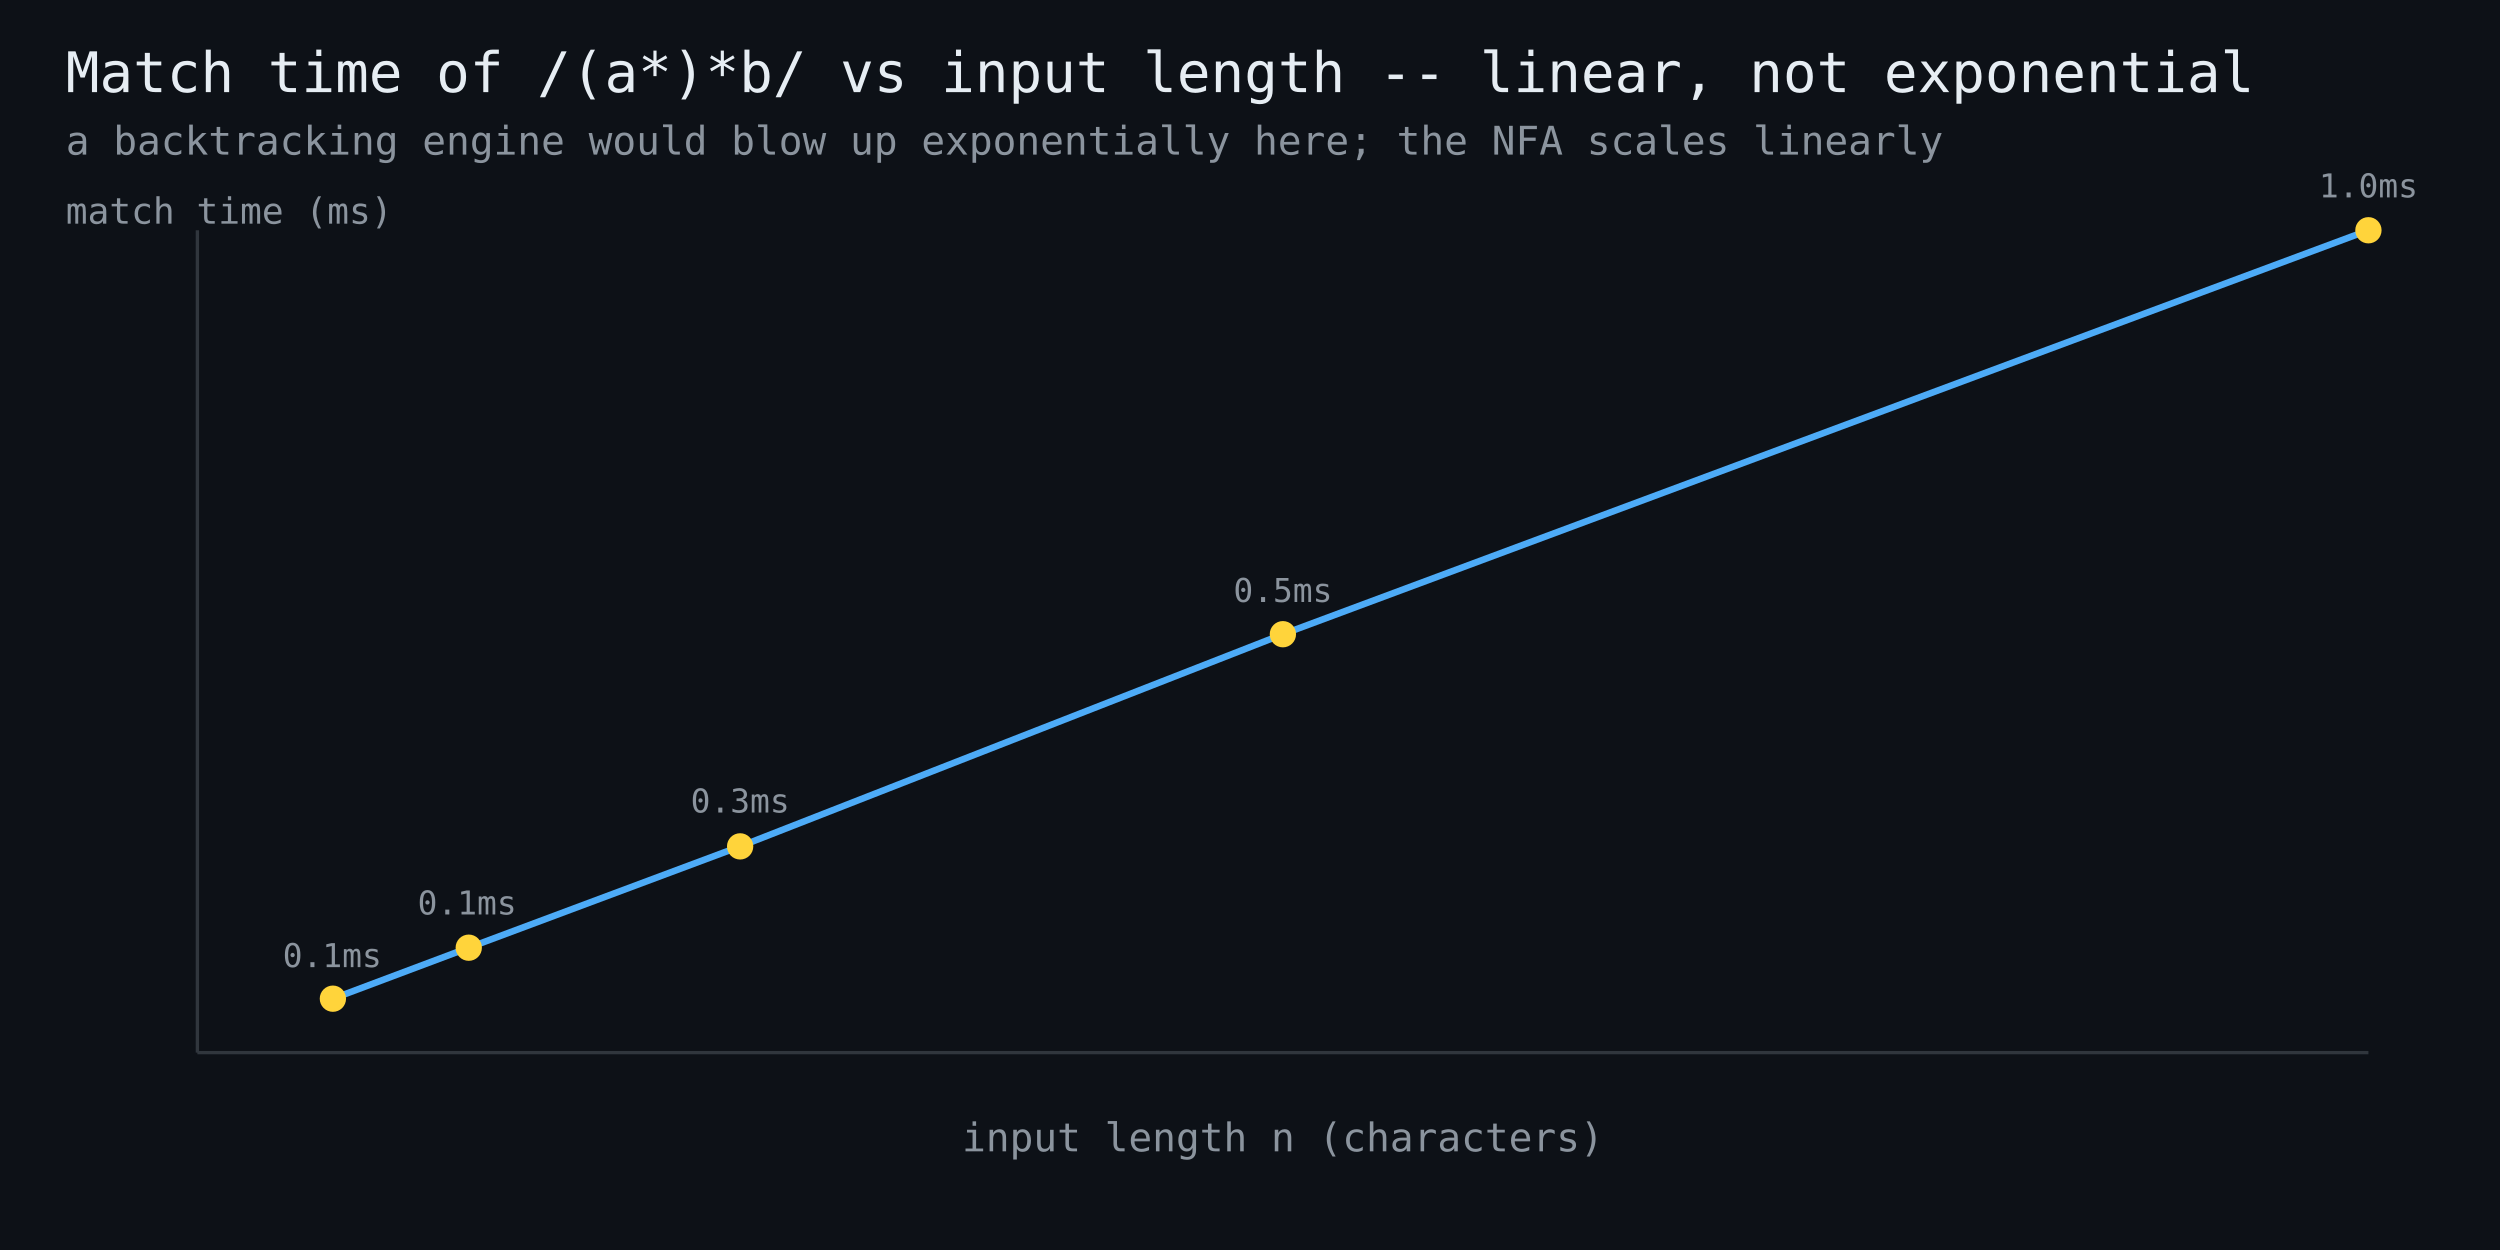
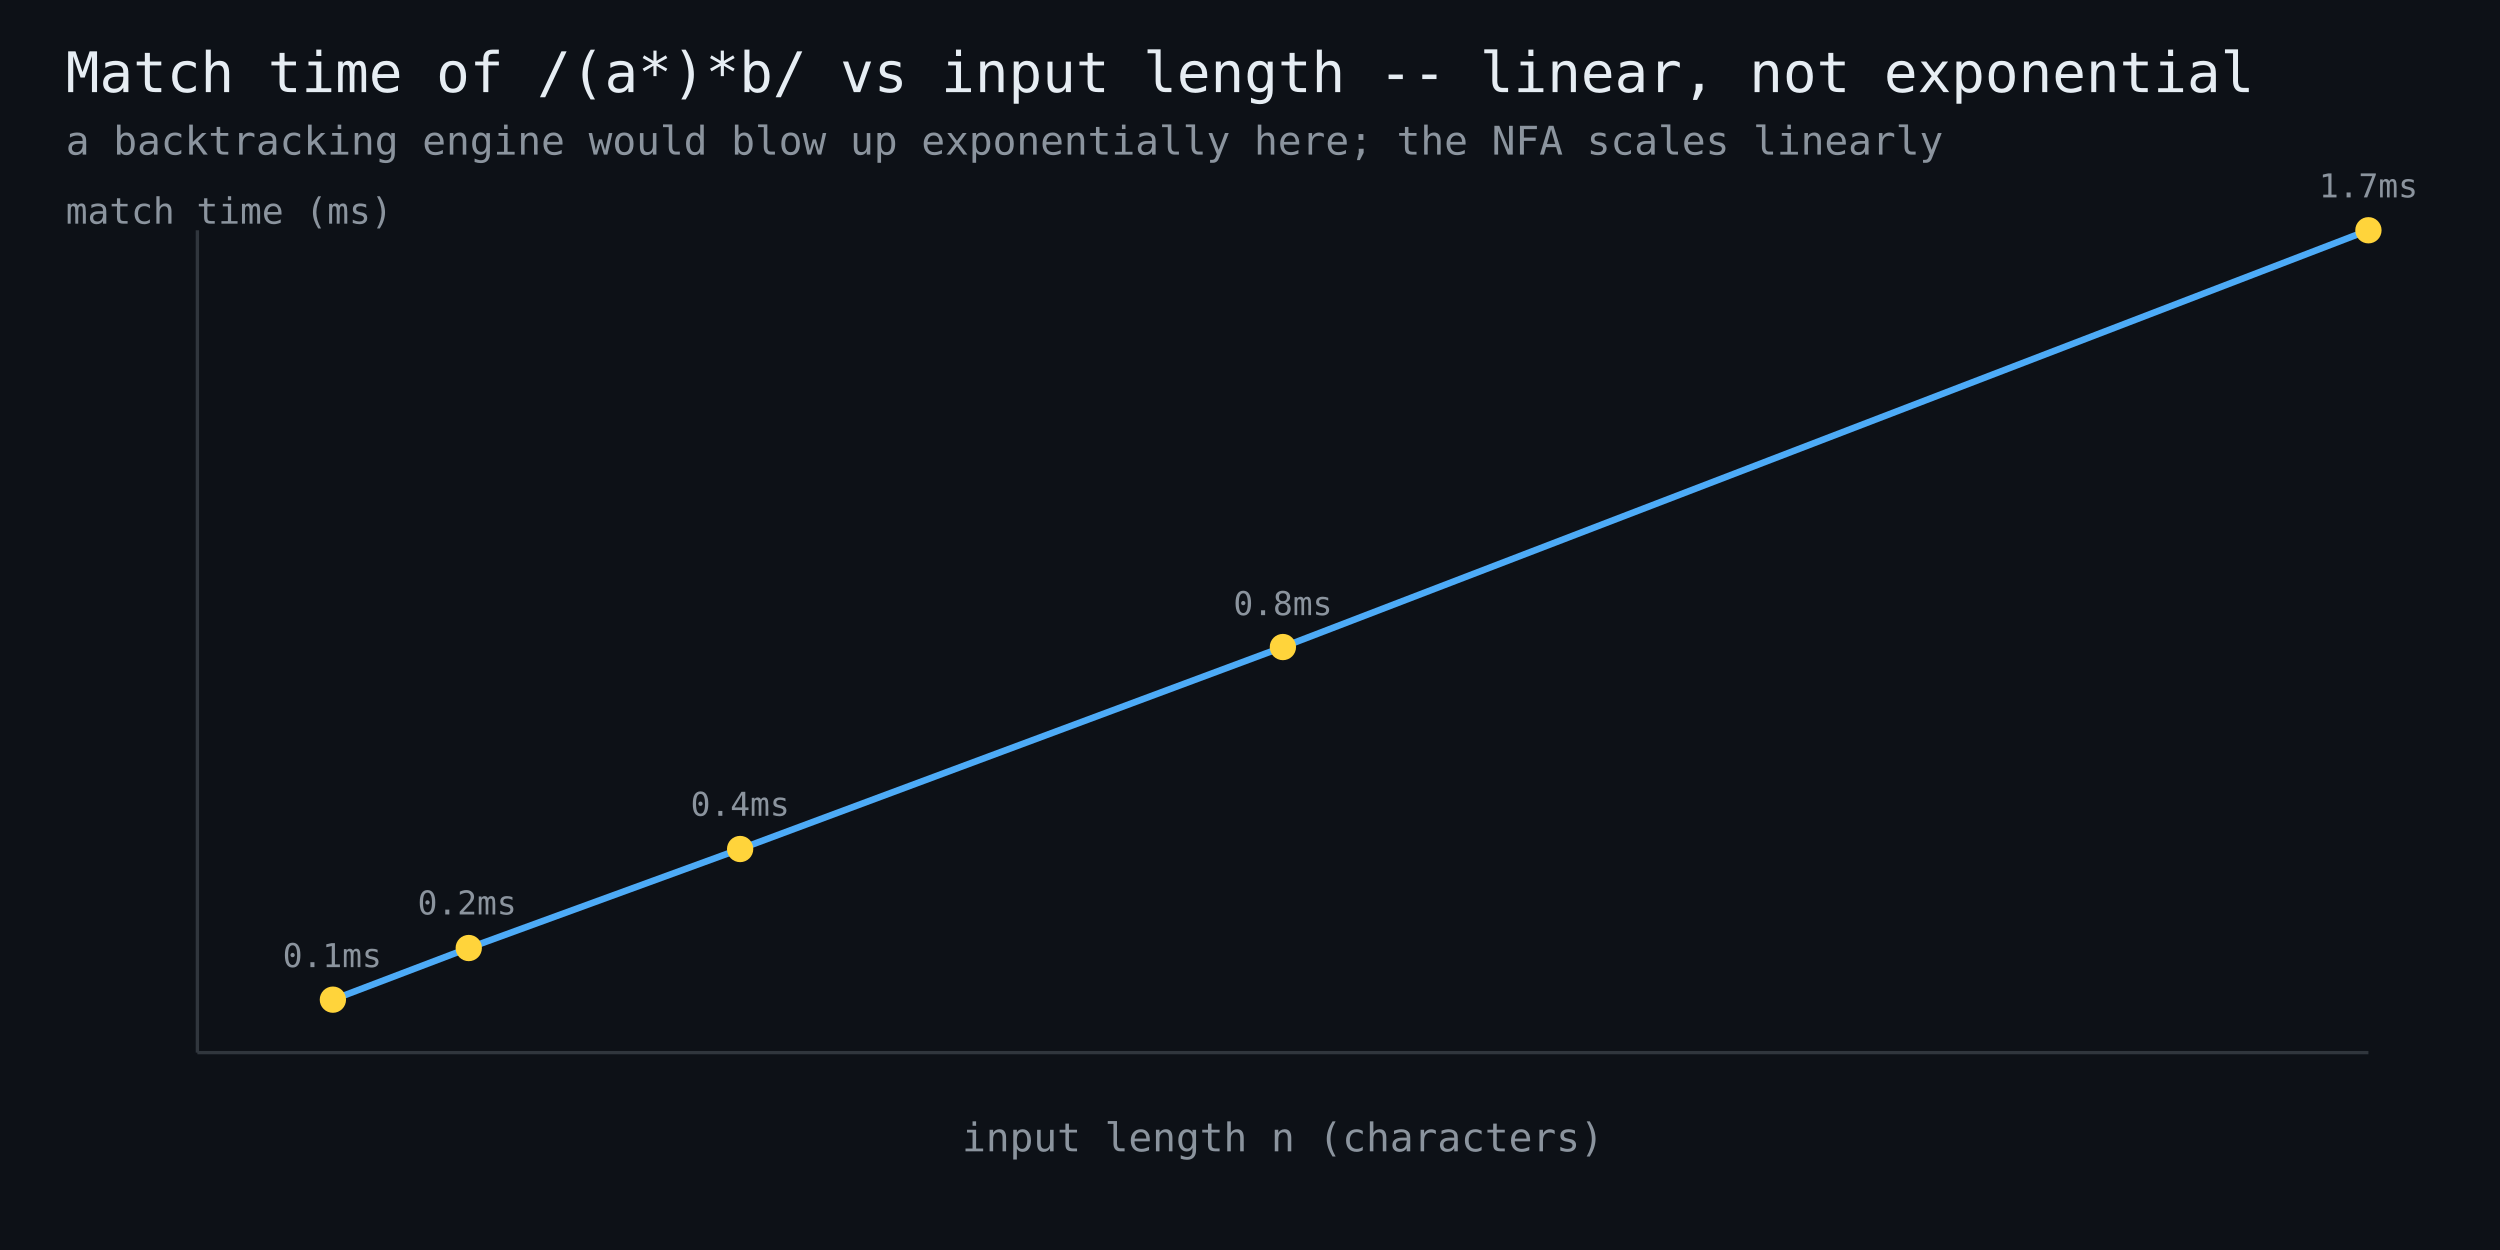
<svg xmlns="http://www.w3.org/2000/svg" width="760" height="380" viewBox="0 0 760 380" font-family="monospace">
  <rect width="760" height="380" fill="#0d1117" />
  <text x="20" y="28" fill="#e6edf3" font-size="17">Match time of /(a*)*b/ vs input length -- linear, not exponential</text>
  <text x="20" y="47" fill="#8b949e" font-size="12">a backtracking engine would blow up exponentially here; the NFA scales linearly</text>
  <line x1="60" y1="320" x2="720" y2="320" stroke="#30363d" stroke-width="1" />
  <line x1="60" y1="320" x2="60" y2="70" stroke="#30363d" stroke-width="1" />
-   <polyline points="101.2,303.6 142.5,288.1 225.0,257.3 390.0,192.8 720.0,70.0" fill="none" stroke="#4dabf7" stroke-width="2" />
-   <circle cx="101.2" cy="303.6" r="4" fill="#ffd43b" />
+   <polyline points="101.2,303.9 142.5,288.2 225.0,258.1 390.0,196.7 720.0,70.0" fill="none" stroke="#4dabf7" stroke-width="2" />
+   <circle cx="101.2" cy="303.9" r="4" fill="#ffd43b" />
  <text x="101" y="294" fill="#8b949e" font-size="10" text-anchor="middle">0.1ms</text>
-   <circle cx="142.5" cy="288.1" r="4" fill="#ffd43b" />
-   <text x="142" y="278" fill="#8b949e" font-size="10" text-anchor="middle">0.1ms</text>
-   <circle cx="225.0" cy="257.3" r="4" fill="#ffd43b" />
-   <text x="225" y="247" fill="#8b949e" font-size="10" text-anchor="middle">0.3ms</text>
-   <circle cx="390.0" cy="192.8" r="4" fill="#ffd43b" />
-   <text x="390" y="183" fill="#8b949e" font-size="10" text-anchor="middle">0.5ms</text>
+   <circle cx="142.5" cy="288.2" r="4" fill="#ffd43b" />
+   <text x="142" y="278" fill="#8b949e" font-size="10" text-anchor="middle">0.2ms</text>
+   <circle cx="225.0" cy="258.1" r="4" fill="#ffd43b" />
+   <text x="225" y="248" fill="#8b949e" font-size="10" text-anchor="middle">0.4ms</text>
+   <circle cx="390.0" cy="196.7" r="4" fill="#ffd43b" />
+   <text x="390" y="187" fill="#8b949e" font-size="10" text-anchor="middle">0.8ms</text>
  <circle cx="720.0" cy="70.0" r="4" fill="#ffd43b" />
-   <text x="720" y="60" fill="#8b949e" font-size="10" text-anchor="middle">1.0ms</text>
+   <text x="720" y="60" fill="#8b949e" font-size="10" text-anchor="middle">1.7ms</text>
  <text x="390" y="350" fill="#8b949e" font-size="12" text-anchor="middle">input length n (characters)</text>
  <text x="20" y="68" fill="#8b949e" font-size="11">match time (ms)</text>
</svg>
